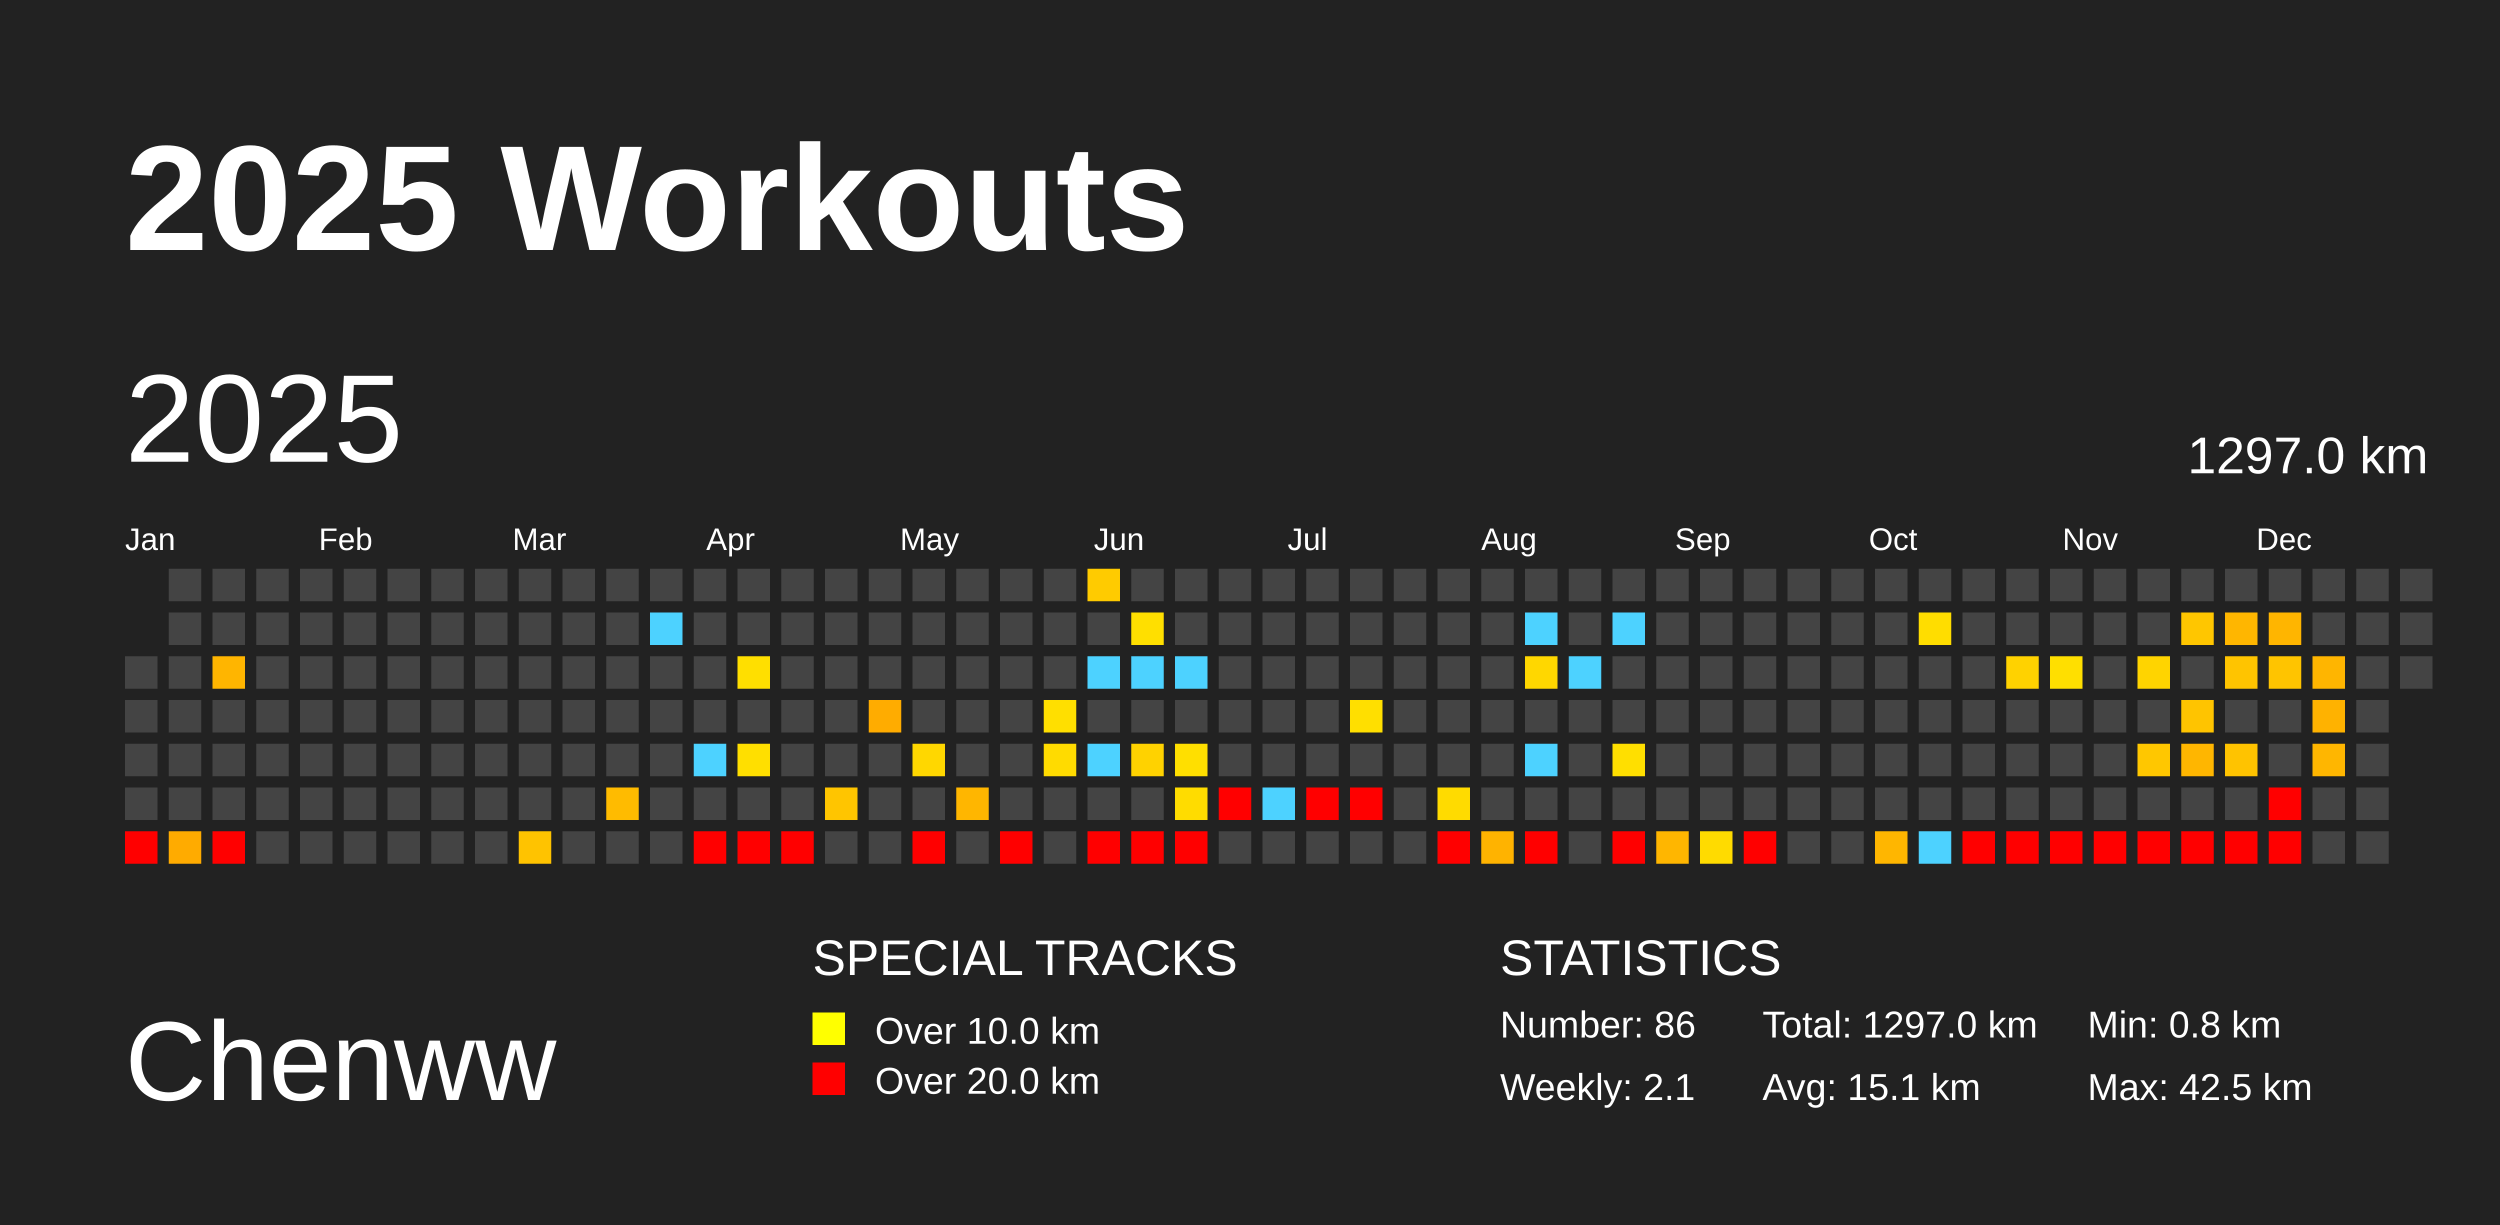
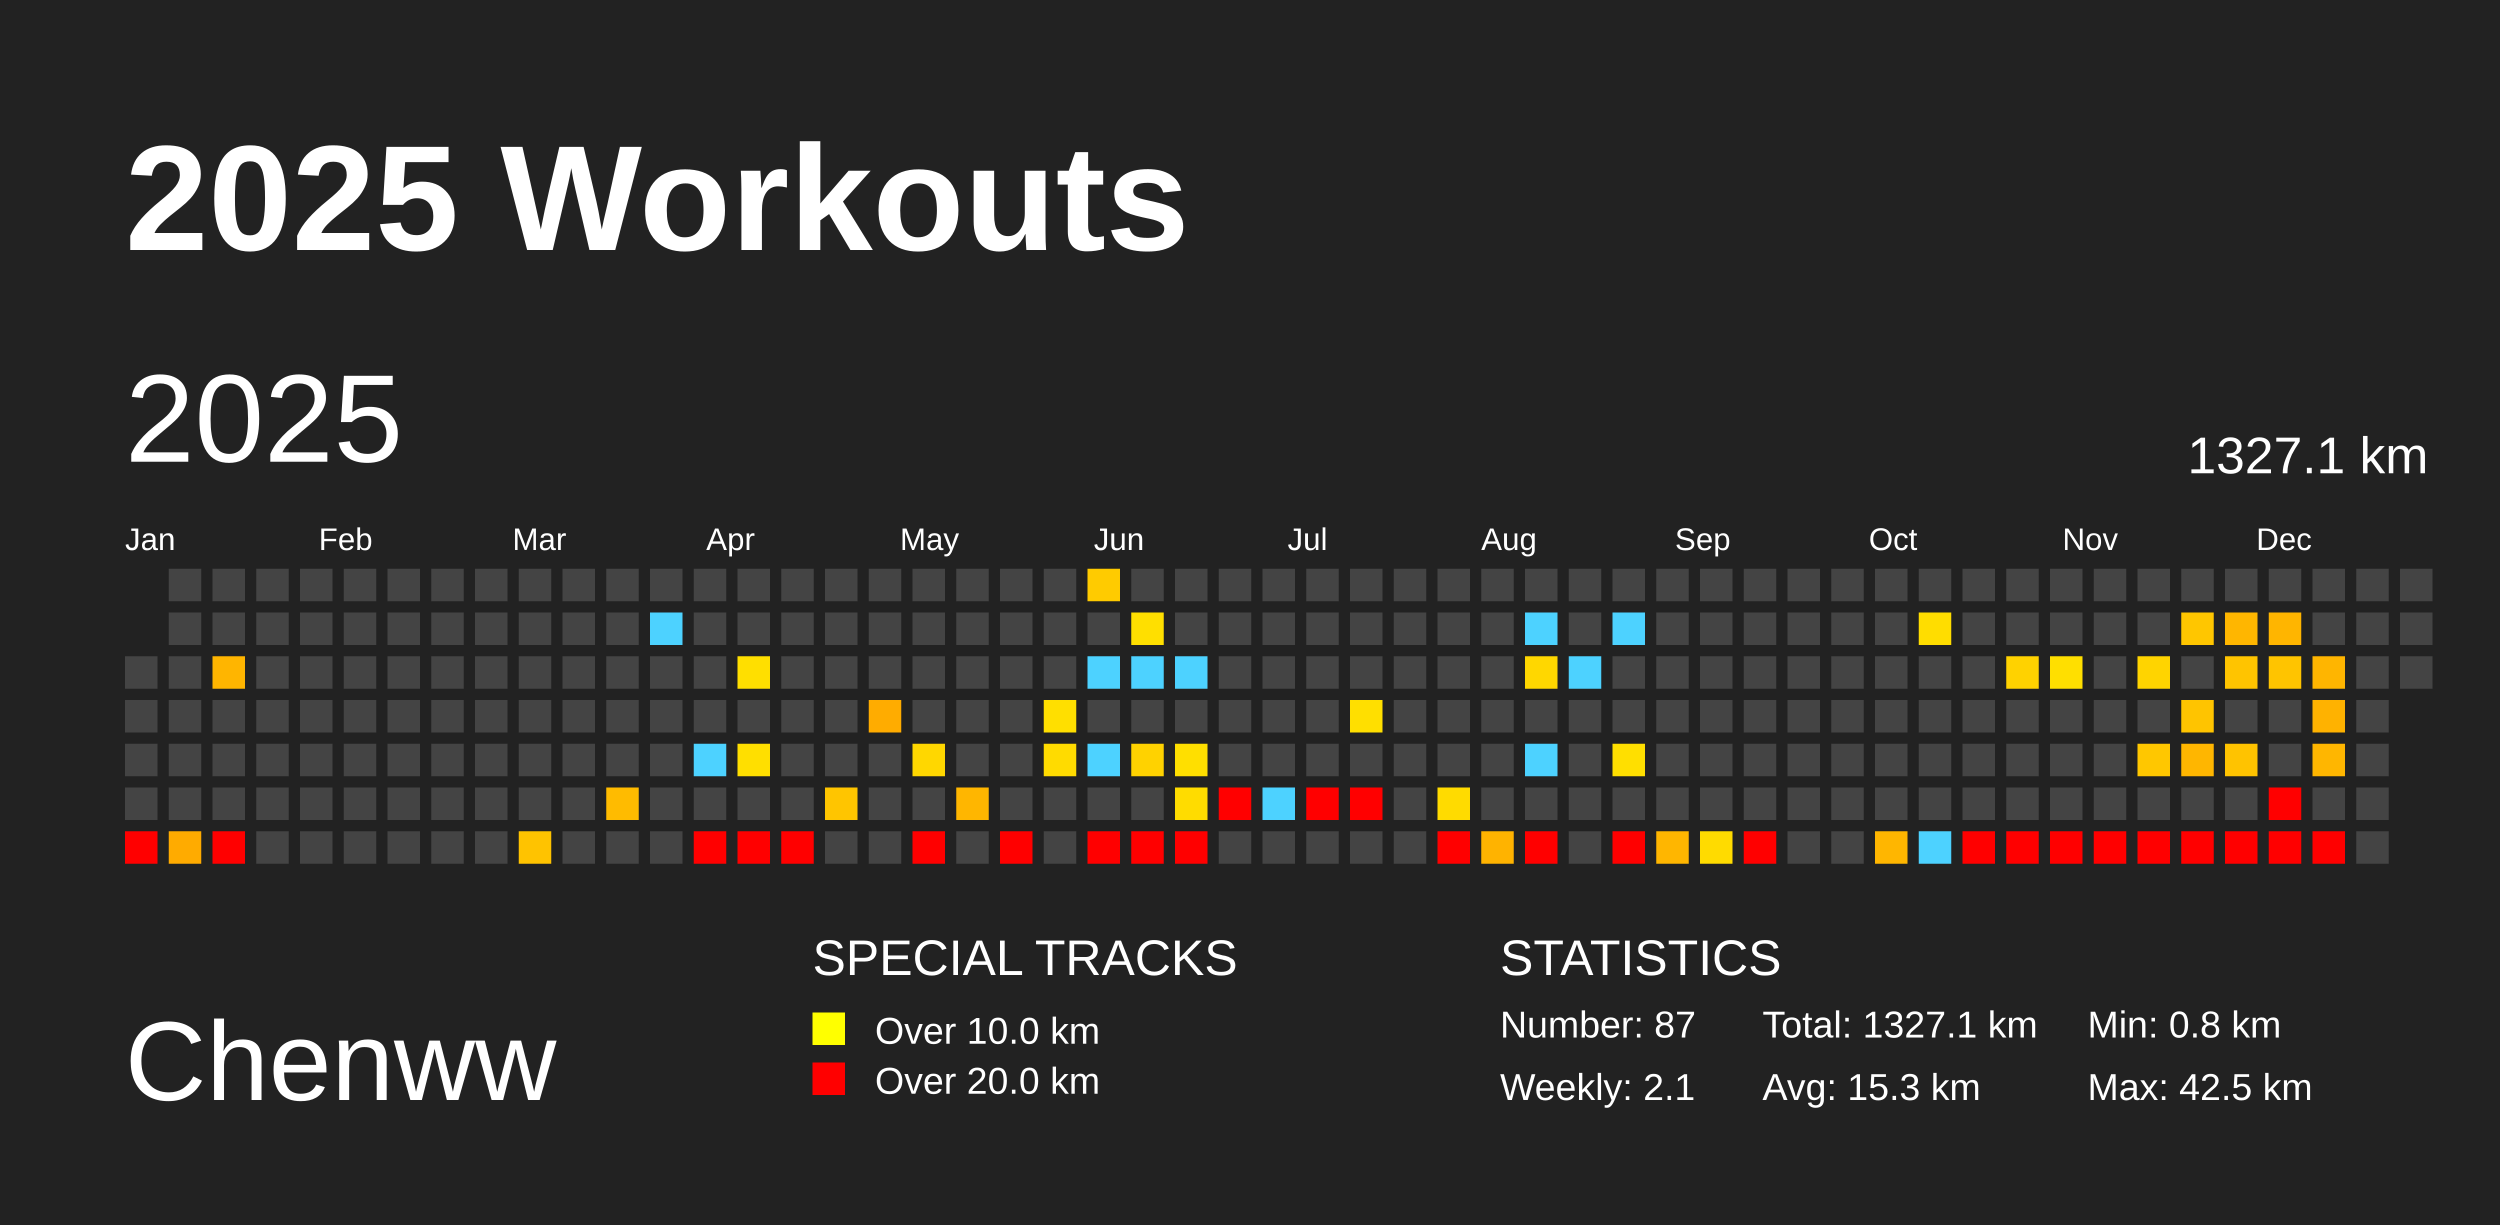
<svg xmlns="http://www.w3.org/2000/svg" baseProfile="full" height="98mm" version="1.1" viewBox="0,0,200,98" width="200mm">
  <defs />
  <rect fill="#222222" height="98" width="200" x="0" y="0" />
  <text fill="#FFFFFF" style="font-size:12px; font-family:Arial; font-weight:bold;" x="10" y="20">2025 Workouts</text>
  <text fill="#FFFFFF" style="font-size:9px; font-family:Arial" x="10" y="88">Chenww</text>
  <text fill="#FFFFFF" style="font-size:4px; font-family:Arial" x="65" y="78">SPECIAL TRACKS</text>
  <rect fill="yellow" height="2.6" width="2.6" x="65" y="81" />
  <text fill="#FFFFFF" style="font-size:3px; font-family:Arial" x="70" y="83.5">Over 10.0 km</text>
  <rect fill="red" height="2.6" width="2.6" x="65" y="85" />
  <text fill="#FFFFFF" style="font-size:3px; font-family:Arial" x="70" y="87.5">Over 20.0 km</text>
  <text fill="#FFFFFF" style="font-size:4px; font-family:Arial" x="120" y="78">STATISTICS</text>
-   <text fill="#FFFFFF" style="font-size:3px; font-family:Arial" x="120" y="83">Number: 86</text>
+   <text fill="#FFFFFF" style="font-size:3px; font-family:Arial" x="120" y="83">Number: 87</text>
  <text fill="#FFFFFF" style="font-size:3px; font-family:Arial" x="120" y="88">Weekly: 2.1</text>
-   <text fill="#FFFFFF" style="font-size:3px; font-family:Arial" x="141" y="83">Total: 1297.0 km</text>
-   <text fill="#FFFFFF" style="font-size:3px; font-family:Arial" x="141" y="88">Avg: 15.1 km</text>
+   <text fill="#FFFFFF" style="font-size:3px; font-family:Arial" x="141" y="83">Total: 1327.1 km</text>
+   <text fill="#FFFFFF" style="font-size:3px; font-family:Arial" x="141" y="88">Avg: 15.3 km</text>
  <text fill="#FFFFFF" style="font-size:3px; font-family:Arial" x="167" y="83">Min: 0.8 km</text>
  <text fill="#FFFFFF" style="font-size:3px; font-family:Arial" x="167" y="88">Max: 42.5 km</text>
  <text dominant-baseline="hanging" fill="#FFFFFF" style="font-size:10.0px; font-family:Arial;" x="10" y="30">2025</text>
-   <text dominant-baseline="hanging" fill="#FFFFFF" style="font-size:4.125px; font-family:Arial;" x="175" y="35">1297.0 km</text>
+   <text dominant-baseline="hanging" fill="#FFFFFF" style="font-size:4.125px; font-family:Arial;" x="175" y="35">1327.1 km</text>
  <text fill="#FFFFFF" style="font-size:2.5px; font-family:Arial" x="10.0" y="44">Jan</text>
  <text fill="#FFFFFF" style="font-size:2.5px; font-family:Arial" x="25.5" y="44">Feb</text>
  <text fill="#FFFFFF" style="font-size:2.5px; font-family:Arial" x="41.0" y="44">Mar</text>
  <text fill="#FFFFFF" style="font-size:2.5px; font-family:Arial" x="56.5" y="44">Apr</text>
  <text fill="#FFFFFF" style="font-size:2.5px; font-family:Arial" x="72.0" y="44">May</text>
  <text fill="#FFFFFF" style="font-size:2.5px; font-family:Arial" x="87.5" y="44">Jun</text>
  <text fill="#FFFFFF" style="font-size:2.5px; font-family:Arial" x="103.0" y="44">Jul</text>
  <text fill="#FFFFFF" style="font-size:2.5px; font-family:Arial" x="118.5" y="44">Aug</text>
  <text fill="#FFFFFF" style="font-size:2.5px; font-family:Arial" x="134.0" y="44">Sep</text>
  <text fill="#FFFFFF" style="font-size:2.5px; font-family:Arial" x="149.5" y="44">Oct</text>
  <text fill="#FFFFFF" style="font-size:2.5px; font-family:Arial" x="165.0" y="44">Nov</text>
  <text fill="#FFFFFF" style="font-size:2.5px; font-family:Arial" x="180.5" y="44">Dec</text>
  <rect fill="#444444" height="2.6" width="2.6" x="10.0" y="52.5" />
  <rect fill="#444444" height="2.6" width="2.6" x="10.0" y="56.0" />
  <rect fill="#444444" height="2.6" width="2.6" x="10.0" y="59.5" />
  <rect fill="#444444" height="2.6" width="2.6" x="10.0" y="63.0" />
  <rect fill="red" height="2.6" width="2.6" x="10.0" y="66.5" />
  <rect fill="#444444" height="2.6" width="2.6" x="13.5" y="45.5" />
  <rect fill="#444444" height="2.6" width="2.6" x="13.5" y="49.0" />
  <rect fill="#444444" height="2.6" width="2.6" x="13.5" y="52.5" />
  <rect fill="#444444" height="2.6" width="2.6" x="13.5" y="56.0" />
  <rect fill="#444444" height="2.6" width="2.6" x="13.5" y="59.5" />
  <rect fill="#444444" height="2.6" width="2.6" x="13.5" y="63.0" />
  <rect fill="#ffab00" height="2.6" width="2.6" x="13.5" y="66.5" />
  <rect fill="#444444" height="2.6" width="2.6" x="17.0" y="45.5" />
  <rect fill="#444444" height="2.6" width="2.6" x="17.0" y="49.0" />
  <rect fill="#ffb500" height="2.6" width="2.6" x="17.0" y="52.5" />
  <rect fill="#444444" height="2.6" width="2.6" x="17.0" y="56.0" />
  <rect fill="#444444" height="2.6" width="2.6" x="17.0" y="59.5" />
  <rect fill="#444444" height="2.6" width="2.6" x="17.0" y="63.0" />
  <rect fill="red" height="2.6" width="2.6" x="17.0" y="66.5" />
  <rect fill="#444444" height="2.6" width="2.6" x="20.5" y="45.5" />
  <rect fill="#444444" height="2.6" width="2.6" x="20.5" y="49.0" />
  <rect fill="#444444" height="2.6" width="2.6" x="20.5" y="52.5" />
  <rect fill="#444444" height="2.6" width="2.6" x="20.5" y="56.0" />
  <rect fill="#444444" height="2.6" width="2.6" x="20.5" y="59.5" />
  <rect fill="#444444" height="2.6" width="2.6" x="20.5" y="63.0" />
  <rect fill="#444444" height="2.6" width="2.6" x="20.5" y="66.5" />
  <rect fill="#444444" height="2.6" width="2.6" x="24.0" y="45.5" />
  <rect fill="#444444" height="2.6" width="2.6" x="24.0" y="49.0" />
  <rect fill="#444444" height="2.6" width="2.6" x="24.0" y="52.5" />
  <rect fill="#444444" height="2.6" width="2.6" x="24.0" y="56.0" />
  <rect fill="#444444" height="2.6" width="2.6" x="24.0" y="59.5" />
  <rect fill="#444444" height="2.6" width="2.6" x="24.0" y="63.0" />
  <rect fill="#444444" height="2.6" width="2.6" x="24.0" y="66.5" />
  <rect fill="#444444" height="2.6" width="2.6" x="27.5" y="45.5" />
  <rect fill="#444444" height="2.6" width="2.6" x="27.5" y="49.0" />
  <rect fill="#444444" height="2.6" width="2.6" x="27.5" y="52.5" />
  <rect fill="#444444" height="2.6" width="2.6" x="27.5" y="56.0" />
  <rect fill="#444444" height="2.6" width="2.6" x="27.5" y="59.5" />
  <rect fill="#444444" height="2.6" width="2.6" x="27.5" y="63.0" />
  <rect fill="#444444" height="2.6" width="2.6" x="27.5" y="66.5" />
  <rect fill="#444444" height="2.6" width="2.6" x="31.0" y="45.5" />
  <rect fill="#444444" height="2.6" width="2.6" x="31.0" y="49.0" />
  <rect fill="#444444" height="2.6" width="2.6" x="31.0" y="52.5" />
  <rect fill="#444444" height="2.6" width="2.6" x="31.0" y="56.0" />
  <rect fill="#444444" height="2.6" width="2.6" x="31.0" y="59.5" />
  <rect fill="#444444" height="2.6" width="2.6" x="31.0" y="63.0" />
  <rect fill="#444444" height="2.6" width="2.6" x="31.0" y="66.5" />
  <rect fill="#444444" height="2.6" width="2.6" x="34.5" y="45.5" />
  <rect fill="#444444" height="2.6" width="2.6" x="34.5" y="49.0" />
  <rect fill="#444444" height="2.6" width="2.6" x="34.5" y="52.5" />
  <rect fill="#444444" height="2.6" width="2.6" x="34.5" y="56.0" />
  <rect fill="#444444" height="2.6" width="2.6" x="34.5" y="59.5" />
  <rect fill="#444444" height="2.6" width="2.6" x="34.5" y="63.0" />
  <rect fill="#444444" height="2.6" width="2.6" x="34.5" y="66.5" />
  <rect fill="#444444" height="2.6" width="2.6" x="38.0" y="45.5" />
  <rect fill="#444444" height="2.6" width="2.6" x="38.0" y="49.0" />
  <rect fill="#444444" height="2.6" width="2.6" x="38.0" y="52.5" />
  <rect fill="#444444" height="2.6" width="2.6" x="38.0" y="56.0" />
  <rect fill="#444444" height="2.6" width="2.6" x="38.0" y="59.5" />
  <rect fill="#444444" height="2.6" width="2.6" x="38.0" y="63.0" />
  <rect fill="#444444" height="2.6" width="2.6" x="38.0" y="66.5" />
  <rect fill="#444444" height="2.6" width="2.6" x="41.5" y="45.5" />
  <rect fill="#444444" height="2.6" width="2.6" x="41.5" y="49.0" />
  <rect fill="#444444" height="2.6" width="2.6" x="41.5" y="52.5" />
  <rect fill="#444444" height="2.6" width="2.6" x="41.5" y="56.0" />
  <rect fill="#444444" height="2.6" width="2.6" x="41.5" y="59.5" />
  <rect fill="#444444" height="2.6" width="2.6" x="41.5" y="63.0" />
  <rect fill="#ffc300" height="2.6" width="2.6" x="41.5" y="66.5" />
  <rect fill="#444444" height="2.6" width="2.6" x="45.0" y="45.5" />
  <rect fill="#444444" height="2.6" width="2.6" x="45.0" y="49.0" />
  <rect fill="#444444" height="2.6" width="2.6" x="45.0" y="52.5" />
  <rect fill="#444444" height="2.6" width="2.6" x="45.0" y="56.0" />
  <rect fill="#444444" height="2.6" width="2.6" x="45.0" y="59.5" />
  <rect fill="#444444" height="2.6" width="2.6" x="45.0" y="63.0" />
  <rect fill="#444444" height="2.6" width="2.6" x="45.0" y="66.5" />
  <rect fill="#444444" height="2.6" width="2.6" x="48.5" y="45.5" />
  <rect fill="#444444" height="2.6" width="2.6" x="48.5" y="49.0" />
  <rect fill="#444444" height="2.6" width="2.6" x="48.5" y="52.5" />
  <rect fill="#444444" height="2.6" width="2.6" x="48.5" y="56.0" />
  <rect fill="#444444" height="2.6" width="2.6" x="48.5" y="59.5" />
  <rect fill="#ffbb00" height="2.6" width="2.6" x="48.5" y="63.0" />
  <rect fill="#444444" height="2.6" width="2.6" x="48.5" y="66.5" />
  <rect fill="#444444" height="2.6" width="2.6" x="52.0" y="45.5" />
  <rect fill="#4dd2ff" height="2.6" width="2.6" x="52.0" y="49.0" />
  <rect fill="#444444" height="2.6" width="2.6" x="52.0" y="52.5" />
  <rect fill="#444444" height="2.6" width="2.6" x="52.0" y="56.0" />
  <rect fill="#444444" height="2.6" width="2.6" x="52.0" y="59.5" />
  <rect fill="#444444" height="2.6" width="2.6" x="52.0" y="63.0" />
  <rect fill="#444444" height="2.6" width="2.6" x="52.0" y="66.5" />
  <rect fill="#444444" height="2.6" width="2.6" x="55.5" y="45.5" />
  <rect fill="#444444" height="2.6" width="2.6" x="55.5" y="49.0" />
  <rect fill="#444444" height="2.6" width="2.6" x="55.5" y="52.5" />
  <rect fill="#444444" height="2.6" width="2.6" x="55.5" y="56.0" />
  <rect fill="#4dd2ff" height="2.6" width="2.6" x="55.5" y="59.5" />
  <rect fill="#444444" height="2.6" width="2.6" x="55.5" y="63.0" />
  <rect fill="red" height="2.6" width="2.6" x="55.5" y="66.5" />
  <rect fill="#444444" height="2.6" width="2.6" x="59.0" y="45.5" />
  <rect fill="#444444" height="2.6" width="2.6" x="59.0" y="49.0" />
  <rect fill="#ffdf00" height="2.6" width="2.6" x="59.0" y="52.5" />
  <rect fill="#444444" height="2.6" width="2.6" x="59.0" y="56.0" />
  <rect fill="#ffdf00" height="2.6" width="2.6" x="59.0" y="59.5" />
  <rect fill="#444444" height="2.6" width="2.6" x="59.0" y="63.0" />
  <rect fill="red" height="2.6" width="2.6" x="59.0" y="66.5" />
  <rect fill="#444444" height="2.6" width="2.6" x="62.5" y="45.5" />
  <rect fill="#444444" height="2.6" width="2.6" x="62.5" y="49.0" />
  <rect fill="#444444" height="2.6" width="2.6" x="62.5" y="52.5" />
  <rect fill="#444444" height="2.6" width="2.6" x="62.5" y="56.0" />
  <rect fill="#444444" height="2.6" width="2.6" x="62.5" y="59.5" />
  <rect fill="#444444" height="2.6" width="2.6" x="62.5" y="63.0" />
  <rect fill="red" height="2.6" width="2.6" x="62.5" y="66.5" />
  <rect fill="#444444" height="2.6" width="2.6" x="66.0" y="45.5" />
  <rect fill="#444444" height="2.6" width="2.6" x="66.0" y="49.0" />
  <rect fill="#444444" height="2.6" width="2.6" x="66.0" y="52.5" />
  <rect fill="#444444" height="2.6" width="2.6" x="66.0" y="56.0" />
  <rect fill="#444444" height="2.6" width="2.6" x="66.0" y="59.5" />
  <rect fill="#ffc500" height="2.6" width="2.6" x="66.0" y="63.0" />
  <rect fill="#444444" height="2.6" width="2.6" x="66.0" y="66.5" />
  <rect fill="#444444" height="2.6" width="2.6" x="69.5" y="45.5" />
  <rect fill="#444444" height="2.6" width="2.6" x="69.5" y="49.0" />
  <rect fill="#444444" height="2.6" width="2.6" x="69.5" y="52.5" />
  <rect fill="#ffac00" height="2.6" width="2.6" x="69.5" y="56.0" />
  <rect fill="#444444" height="2.6" width="2.6" x="69.5" y="59.5" />
  <rect fill="#444444" height="2.6" width="2.6" x="69.5" y="63.0" />
  <rect fill="#444444" height="2.6" width="2.6" x="69.5" y="66.5" />
  <rect fill="#444444" height="2.6" width="2.6" x="73.0" y="45.5" />
  <rect fill="#444444" height="2.6" width="2.6" x="73.0" y="49.0" />
  <rect fill="#444444" height="2.6" width="2.6" x="73.0" y="52.5" />
  <rect fill="#444444" height="2.6" width="2.6" x="73.0" y="56.0" />
  <rect fill="#ffd700" height="2.6" width="2.6" x="73.0" y="59.5" />
  <rect fill="#444444" height="2.6" width="2.6" x="73.0" y="63.0" />
  <rect fill="red" height="2.6" width="2.6" x="73.0" y="66.5" />
  <rect fill="#444444" height="2.6" width="2.6" x="76.5" y="45.5" />
  <rect fill="#444444" height="2.6" width="2.6" x="76.5" y="49.0" />
  <rect fill="#444444" height="2.6" width="2.6" x="76.5" y="52.5" />
  <rect fill="#444444" height="2.6" width="2.6" x="76.5" y="56.0" />
  <rect fill="#444444" height="2.6" width="2.6" x="76.5" y="59.5" />
  <rect fill="#ffb600" height="2.6" width="2.6" x="76.5" y="63.0" />
  <rect fill="#444444" height="2.6" width="2.6" x="76.5" y="66.5" />
  <rect fill="#444444" height="2.6" width="2.6" x="80.0" y="45.5" />
  <rect fill="#444444" height="2.6" width="2.6" x="80.0" y="49.0" />
  <rect fill="#444444" height="2.6" width="2.6" x="80.0" y="52.5" />
  <rect fill="#444444" height="2.6" width="2.6" x="80.0" y="56.0" />
  <rect fill="#444444" height="2.6" width="2.6" x="80.0" y="59.5" />
  <rect fill="#444444" height="2.6" width="2.6" x="80.0" y="63.0" />
  <rect fill="red" height="2.6" width="2.6" x="80.0" y="66.5" />
  <rect fill="#444444" height="2.6" width="2.6" x="83.5" y="45.5" />
  <rect fill="#444444" height="2.6" width="2.6" x="83.5" y="49.0" />
  <rect fill="#444444" height="2.6" width="2.6" x="83.5" y="52.5" />
  <rect fill="#ffdf00" height="2.6" width="2.6" x="83.5" y="56.0" />
  <rect fill="#ffdb00" height="2.6" width="2.6" x="83.5" y="59.5" />
  <rect fill="#444444" height="2.6" width="2.6" x="83.5" y="63.0" />
  <rect fill="#444444" height="2.6" width="2.6" x="83.5" y="66.5" />
  <rect fill="#ffcb00" height="2.6" width="2.6" x="87.0" y="45.5" />
  <rect fill="#444444" height="2.6" width="2.6" x="87.0" y="49.0" />
  <rect fill="#4dd2ff" height="2.6" width="2.6" x="87.0" y="52.5" />
  <rect fill="#444444" height="2.6" width="2.6" x="87.0" y="56.0" />
  <rect fill="#4dd2ff" height="2.6" width="2.6" x="87.0" y="59.5" />
  <rect fill="#444444" height="2.6" width="2.6" x="87.0" y="63.0" />
  <rect fill="red" height="2.6" width="2.6" x="87.0" y="66.5" />
  <rect fill="#444444" height="2.6" width="2.6" x="90.5" y="45.5" />
  <rect fill="#ffdf00" height="2.6" width="2.6" x="90.5" y="49.0" />
  <rect fill="#4dd2ff" height="2.6" width="2.6" x="90.5" y="52.5" />
  <rect fill="#444444" height="2.6" width="2.6" x="90.5" y="56.0" />
  <rect fill="#ffd200" height="2.6" width="2.6" x="90.5" y="59.5" />
  <rect fill="#444444" height="2.6" width="2.6" x="90.5" y="63.0" />
  <rect fill="red" height="2.6" width="2.6" x="90.5" y="66.5" />
  <rect fill="#444444" height="2.6" width="2.6" x="94.0" y="45.5" />
  <rect fill="#444444" height="2.6" width="2.6" x="94.0" y="49.0" />
  <rect fill="#4dd2ff" height="2.6" width="2.6" x="94.0" y="52.5" />
  <rect fill="#444444" height="2.6" width="2.6" x="94.0" y="56.0" />
  <rect fill="#ffdf00" height="2.6" width="2.6" x="94.0" y="59.5" />
  <rect fill="#ffdc00" height="2.6" width="2.6" x="94.0" y="63.0" />
  <rect fill="red" height="2.6" width="2.6" x="94.0" y="66.5" />
  <rect fill="#444444" height="2.6" width="2.6" x="97.5" y="45.5" />
  <rect fill="#444444" height="2.6" width="2.6" x="97.5" y="49.0" />
  <rect fill="#444444" height="2.6" width="2.6" x="97.5" y="52.5" />
  <rect fill="#444444" height="2.6" width="2.6" x="97.5" y="56.0" />
  <rect fill="#444444" height="2.6" width="2.6" x="97.5" y="59.5" />
  <rect fill="red" height="2.6" width="2.6" x="97.5" y="63.0" />
  <rect fill="#444444" height="2.6" width="2.6" x="97.5" y="66.5" />
  <rect fill="#444444" height="2.6" width="2.6" x="101.0" y="45.5" />
  <rect fill="#444444" height="2.6" width="2.6" x="101.0" y="49.0" />
  <rect fill="#444444" height="2.6" width="2.6" x="101.0" y="52.5" />
  <rect fill="#444444" height="2.6" width="2.6" x="101.0" y="56.0" />
  <rect fill="#444444" height="2.6" width="2.6" x="101.0" y="59.5" />
  <rect fill="#4dd2ff" height="2.6" width="2.6" x="101.0" y="63.0" />
  <rect fill="#444444" height="2.6" width="2.6" x="101.0" y="66.5" />
  <rect fill="#444444" height="2.6" width="2.6" x="104.5" y="45.5" />
  <rect fill="#444444" height="2.6" width="2.6" x="104.5" y="49.0" />
  <rect fill="#444444" height="2.6" width="2.6" x="104.5" y="52.5" />
  <rect fill="#444444" height="2.6" width="2.6" x="104.5" y="56.0" />
  <rect fill="#444444" height="2.6" width="2.6" x="104.5" y="59.5" />
  <rect fill="red" height="2.6" width="2.6" x="104.5" y="63.0" />
  <rect fill="#444444" height="2.6" width="2.6" x="104.5" y="66.5" />
  <rect fill="#444444" height="2.6" width="2.6" x="108.0" y="45.5" />
  <rect fill="#444444" height="2.6" width="2.6" x="108.0" y="49.0" />
  <rect fill="#444444" height="2.6" width="2.6" x="108.0" y="52.5" />
  <rect fill="#ffdf00" height="2.6" width="2.6" x="108.0" y="56.0" />
  <rect fill="#444444" height="2.6" width="2.6" x="108.0" y="59.5" />
  <rect fill="red" height="2.6" width="2.6" x="108.0" y="63.0" />
  <rect fill="#444444" height="2.6" width="2.6" x="108.0" y="66.5" />
  <rect fill="#444444" height="2.6" width="2.6" x="111.5" y="45.5" />
  <rect fill="#444444" height="2.6" width="2.6" x="111.5" y="49.0" />
  <rect fill="#444444" height="2.6" width="2.6" x="111.5" y="52.5" />
  <rect fill="#444444" height="2.6" width="2.6" x="111.5" y="56.0" />
  <rect fill="#444444" height="2.6" width="2.6" x="111.5" y="59.5" />
  <rect fill="#444444" height="2.6" width="2.6" x="111.5" y="63.0" />
  <rect fill="#444444" height="2.6" width="2.6" x="111.5" y="66.5" />
  <rect fill="#444444" height="2.6" width="2.6" x="115.0" y="45.5" />
  <rect fill="#444444" height="2.6" width="2.6" x="115.0" y="49.0" />
  <rect fill="#444444" height="2.6" width="2.6" x="115.0" y="52.5" />
  <rect fill="#444444" height="2.6" width="2.6" x="115.0" y="56.0" />
  <rect fill="#444444" height="2.6" width="2.6" x="115.0" y="59.5" />
  <rect fill="#ffdb00" height="2.6" width="2.6" x="115.0" y="63.0" />
  <rect fill="red" height="2.6" width="2.6" x="115.0" y="66.5" />
  <rect fill="#444444" height="2.6" width="2.6" x="118.5" y="45.5" />
  <rect fill="#444444" height="2.6" width="2.6" x="118.5" y="49.0" />
  <rect fill="#444444" height="2.6" width="2.6" x="118.5" y="52.5" />
  <rect fill="#444444" height="2.6" width="2.6" x="118.5" y="56.0" />
  <rect fill="#444444" height="2.6" width="2.6" x="118.5" y="59.5" />
  <rect fill="#444444" height="2.6" width="2.6" x="118.5" y="63.0" />
  <rect fill="#ffb300" height="2.6" width="2.6" x="118.5" y="66.5" />
  <rect fill="#444444" height="2.6" width="2.6" x="122.0" y="45.5" />
  <rect fill="#4dd2ff" height="2.6" width="2.6" x="122.0" y="49.0" />
  <rect fill="#ffd700" height="2.6" width="2.6" x="122.0" y="52.5" />
  <rect fill="#444444" height="2.6" width="2.6" x="122.0" y="56.0" />
  <rect fill="#4dd2ff" height="2.6" width="2.6" x="122.0" y="59.5" />
  <rect fill="#444444" height="2.6" width="2.6" x="122.0" y="63.0" />
  <rect fill="red" height="2.6" width="2.6" x="122.0" y="66.5" />
  <rect fill="#444444" height="2.6" width="2.6" x="125.5" y="45.5" />
  <rect fill="#444444" height="2.6" width="2.6" x="125.5" y="49.0" />
  <rect fill="#4dd2ff" height="2.6" width="2.6" x="125.5" y="52.5" />
  <rect fill="#444444" height="2.6" width="2.6" x="125.5" y="56.0" />
  <rect fill="#444444" height="2.6" width="2.6" x="125.5" y="59.5" />
  <rect fill="#444444" height="2.6" width="2.6" x="125.5" y="63.0" />
  <rect fill="#444444" height="2.6" width="2.6" x="125.5" y="66.5" />
  <rect fill="#444444" height="2.6" width="2.6" x="129.0" y="45.5" />
  <rect fill="#4dd2ff" height="2.6" width="2.6" x="129.0" y="49.0" />
  <rect fill="#444444" height="2.6" width="2.6" x="129.0" y="52.5" />
  <rect fill="#444444" height="2.6" width="2.6" x="129.0" y="56.0" />
  <rect fill="#ffdf00" height="2.6" width="2.6" x="129.0" y="59.5" />
  <rect fill="#444444" height="2.6" width="2.6" x="129.0" y="63.0" />
  <rect fill="red" height="2.6" width="2.6" x="129.0" y="66.5" />
  <rect fill="#444444" height="2.6" width="2.6" x="132.5" y="45.5" />
  <rect fill="#444444" height="2.6" width="2.6" x="132.5" y="49.0" />
  <rect fill="#444444" height="2.6" width="2.6" x="132.5" y="52.5" />
  <rect fill="#444444" height="2.6" width="2.6" x="132.5" y="56.0" />
  <rect fill="#444444" height="2.6" width="2.6" x="132.5" y="59.5" />
  <rect fill="#444444" height="2.6" width="2.6" x="132.5" y="63.0" />
  <rect fill="#ffb600" height="2.6" width="2.6" x="132.5" y="66.5" />
  <rect fill="#444444" height="2.6" width="2.6" x="136.0" y="45.5" />
  <rect fill="#444444" height="2.6" width="2.6" x="136.0" y="49.0" />
  <rect fill="#444444" height="2.6" width="2.6" x="136.0" y="52.5" />
  <rect fill="#444444" height="2.6" width="2.6" x="136.0" y="56.0" />
  <rect fill="#444444" height="2.6" width="2.6" x="136.0" y="59.5" />
  <rect fill="#444444" height="2.6" width="2.6" x="136.0" y="63.0" />
  <rect fill="#ffdb00" height="2.6" width="2.6" x="136.0" y="66.5" />
  <rect fill="#444444" height="2.6" width="2.6" x="139.5" y="45.5" />
  <rect fill="#444444" height="2.6" width="2.6" x="139.5" y="49.0" />
  <rect fill="#444444" height="2.6" width="2.6" x="139.5" y="52.5" />
  <rect fill="#444444" height="2.6" width="2.6" x="139.5" y="56.0" />
  <rect fill="#444444" height="2.6" width="2.6" x="139.5" y="59.5" />
  <rect fill="#444444" height="2.6" width="2.6" x="139.5" y="63.0" />
  <rect fill="red" height="2.6" width="2.6" x="139.5" y="66.5" />
  <rect fill="#444444" height="2.6" width="2.6" x="143.0" y="45.5" />
  <rect fill="#444444" height="2.6" width="2.6" x="143.0" y="49.0" />
  <rect fill="#444444" height="2.6" width="2.6" x="143.0" y="52.5" />
  <rect fill="#444444" height="2.6" width="2.6" x="143.0" y="56.0" />
  <rect fill="#444444" height="2.6" width="2.6" x="143.0" y="59.5" />
  <rect fill="#444444" height="2.6" width="2.6" x="143.0" y="63.0" />
  <rect fill="#444444" height="2.6" width="2.6" x="143.0" y="66.5" />
  <rect fill="#444444" height="2.6" width="2.6" x="146.5" y="45.5" />
  <rect fill="#444444" height="2.6" width="2.6" x="146.5" y="49.0" />
  <rect fill="#444444" height="2.6" width="2.6" x="146.5" y="52.5" />
  <rect fill="#444444" height="2.6" width="2.6" x="146.5" y="56.0" />
  <rect fill="#444444" height="2.6" width="2.6" x="146.5" y="59.5" />
  <rect fill="#444444" height="2.6" width="2.6" x="146.5" y="63.0" />
  <rect fill="#444444" height="2.6" width="2.6" x="146.5" y="66.5" />
  <rect fill="#444444" height="2.6" width="2.6" x="150.0" y="45.5" />
  <rect fill="#444444" height="2.6" width="2.6" x="150.0" y="49.0" />
  <rect fill="#444444" height="2.6" width="2.6" x="150.0" y="52.5" />
  <rect fill="#444444" height="2.6" width="2.6" x="150.0" y="56.0" />
  <rect fill="#444444" height="2.6" width="2.6" x="150.0" y="59.5" />
  <rect fill="#444444" height="2.6" width="2.6" x="150.0" y="63.0" />
  <rect fill="#ffb600" height="2.6" width="2.6" x="150.0" y="66.5" />
  <rect fill="#444444" height="2.6" width="2.6" x="153.5" y="45.5" />
  <rect fill="#ffdd00" height="2.6" width="2.6" x="153.5" y="49.0" />
  <rect fill="#444444" height="2.6" width="2.6" x="153.5" y="52.5" />
  <rect fill="#444444" height="2.6" width="2.6" x="153.5" y="56.0" />
  <rect fill="#444444" height="2.6" width="2.6" x="153.5" y="59.5" />
  <rect fill="#444444" height="2.6" width="2.6" x="153.5" y="63.0" />
  <rect fill="#4dd2ff" height="2.6" width="2.6" x="153.5" y="66.5" />
  <rect fill="#444444" height="2.6" width="2.6" x="157.0" y="45.5" />
  <rect fill="#444444" height="2.6" width="2.6" x="157.0" y="49.0" />
  <rect fill="#444444" height="2.6" width="2.6" x="157.0" y="52.5" />
  <rect fill="#444444" height="2.6" width="2.6" x="157.0" y="56.0" />
  <rect fill="#444444" height="2.6" width="2.6" x="157.0" y="59.5" />
  <rect fill="#444444" height="2.6" width="2.6" x="157.0" y="63.0" />
  <rect fill="red" height="2.6" width="2.6" x="157.0" y="66.5" />
  <rect fill="#444444" height="2.6" width="2.6" x="160.5" y="45.5" />
  <rect fill="#444444" height="2.6" width="2.6" x="160.5" y="49.0" />
  <rect fill="#ffd200" height="2.6" width="2.6" x="160.5" y="52.5" />
  <rect fill="#444444" height="2.6" width="2.6" x="160.5" y="56.0" />
  <rect fill="#444444" height="2.6" width="2.6" x="160.5" y="59.5" />
  <rect fill="#444444" height="2.6" width="2.6" x="160.5" y="63.0" />
  <rect fill="red" height="2.6" width="2.6" x="160.5" y="66.5" />
  <rect fill="#444444" height="2.6" width="2.6" x="164.0" y="45.5" />
  <rect fill="#444444" height="2.6" width="2.6" x="164.0" y="49.0" />
  <rect fill="#ffdf00" height="2.6" width="2.6" x="164.0" y="52.5" />
  <rect fill="#444444" height="2.6" width="2.6" x="164.0" y="56.0" />
  <rect fill="#444444" height="2.6" width="2.6" x="164.0" y="59.5" />
  <rect fill="#444444" height="2.6" width="2.6" x="164.0" y="63.0" />
  <rect fill="red" height="2.6" width="2.6" x="164.0" y="66.5" />
  <rect fill="#444444" height="2.6" width="2.6" x="167.5" y="45.5" />
  <rect fill="#444444" height="2.6" width="2.6" x="167.5" y="49.0" />
  <rect fill="#444444" height="2.6" width="2.6" x="167.5" y="52.5" />
  <rect fill="#444444" height="2.6" width="2.6" x="167.5" y="56.0" />
  <rect fill="#444444" height="2.6" width="2.6" x="167.5" y="59.5" />
  <rect fill="#444444" height="2.6" width="2.6" x="167.5" y="63.0" />
  <rect fill="red" height="2.6" width="2.6" x="167.5" y="66.5" />
  <rect fill="#444444" height="2.6" width="2.6" x="171.0" y="45.5" />
  <rect fill="#444444" height="2.6" width="2.6" x="171.0" y="49.0" />
  <rect fill="#ffd400" height="2.6" width="2.6" x="171.0" y="52.5" />
  <rect fill="#444444" height="2.6" width="2.6" x="171.0" y="56.0" />
  <rect fill="#ffc700" height="2.6" width="2.6" x="171.0" y="59.5" />
  <rect fill="#444444" height="2.6" width="2.6" x="171.0" y="63.0" />
  <rect fill="red" height="2.6" width="2.6" x="171.0" y="66.5" />
  <rect fill="#444444" height="2.6" width="2.6" x="174.5" y="45.5" />
  <rect fill="#ffc600" height="2.6" width="2.6" x="174.5" y="49.0" />
  <rect fill="#444444" height="2.6" width="2.6" x="174.5" y="52.5" />
  <rect fill="#ffc400" height="2.6" width="2.6" x="174.5" y="56.0" />
  <rect fill="#ffb600" height="2.6" width="2.6" x="174.5" y="59.5" />
  <rect fill="#444444" height="2.6" width="2.6" x="174.5" y="63.0" />
  <rect fill="red" height="2.6" width="2.6" x="174.5" y="66.5" />
  <rect fill="#444444" height="2.6" width="2.6" x="178.0" y="45.5" />
  <rect fill="#ffb600" height="2.6" width="2.6" x="178.0" y="49.0" />
  <rect fill="#ffc400" height="2.6" width="2.6" x="178.0" y="52.5" />
  <rect fill="#444444" height="2.6" width="2.6" x="178.0" y="56.0" />
  <rect fill="#ffc300" height="2.6" width="2.6" x="178.0" y="59.5" />
  <rect fill="#444444" height="2.6" width="2.6" x="178.0" y="63.0" />
  <rect fill="red" height="2.6" width="2.6" x="178.0" y="66.5" />
  <rect fill="#444444" height="2.6" width="2.6" x="181.5" y="45.5" />
  <rect fill="#ffb500" height="2.6" width="2.6" x="181.5" y="49.0" />
  <rect fill="#ffc400" height="2.6" width="2.6" x="181.5" y="52.5" />
  <rect fill="#444444" height="2.6" width="2.6" x="181.5" y="56.0" />
  <rect fill="#444444" height="2.6" width="2.6" x="181.5" y="59.5" />
  <rect fill="red" height="2.6" width="2.6" x="181.5" y="63.0" />
  <rect fill="red" height="2.6" width="2.6" x="181.5" y="66.5" />
  <rect fill="#444444" height="2.6" width="2.6" x="185.0" y="45.5" />
  <rect fill="#444444" height="2.6" width="2.6" x="185.0" y="49.0" />
  <rect fill="#ffb500" height="2.6" width="2.6" x="185.0" y="52.5" />
  <rect fill="#ffb200" height="2.6" width="2.6" x="185.0" y="56.0" />
  <rect fill="#ffb600" height="2.6" width="2.6" x="185.0" y="59.5" />
  <rect fill="#444444" height="2.6" width="2.6" x="185.0" y="63.0" />
-   <rect fill="#444444" height="2.6" width="2.6" x="185.0" y="66.5" />
+   <rect fill="red" height="2.6" width="2.6" x="185.0" y="66.5" />
  <rect fill="#444444" height="2.6" width="2.6" x="188.5" y="45.5" />
  <rect fill="#444444" height="2.6" width="2.6" x="188.5" y="49.0" />
  <rect fill="#444444" height="2.6" width="2.6" x="188.5" y="52.5" />
  <rect fill="#444444" height="2.6" width="2.6" x="188.5" y="56.0" />
  <rect fill="#444444" height="2.6" width="2.6" x="188.5" y="59.5" />
  <rect fill="#444444" height="2.6" width="2.6" x="188.5" y="63.0" />
  <rect fill="#444444" height="2.6" width="2.6" x="188.5" y="66.5" />
  <rect fill="#444444" height="2.6" width="2.6" x="192.0" y="45.5" />
  <rect fill="#444444" height="2.6" width="2.6" x="192.0" y="49.0" />
  <rect fill="#444444" height="2.6" width="2.6" x="192.0" y="52.5" />
</svg>
